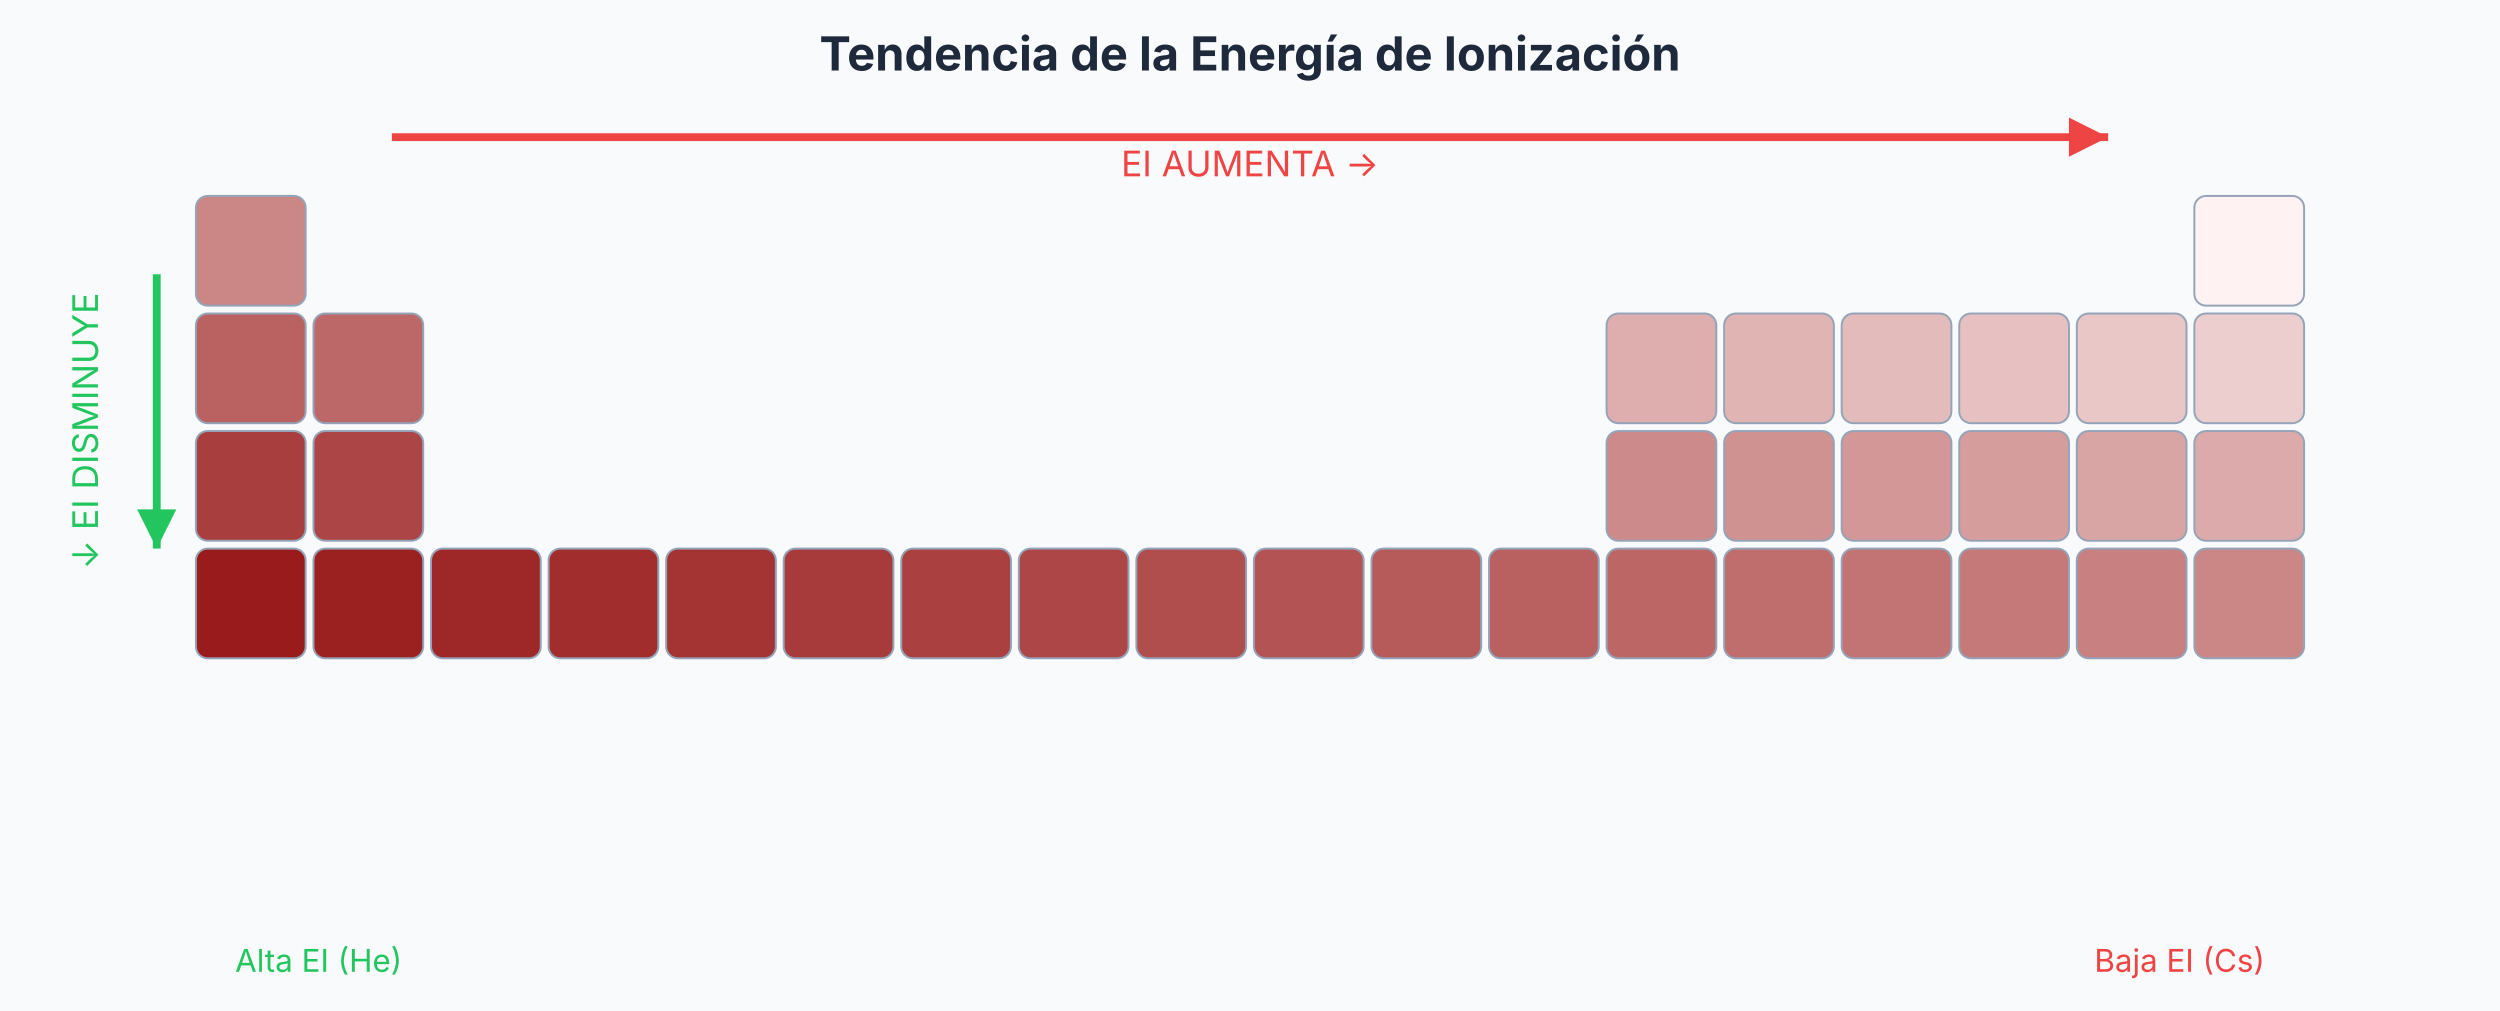
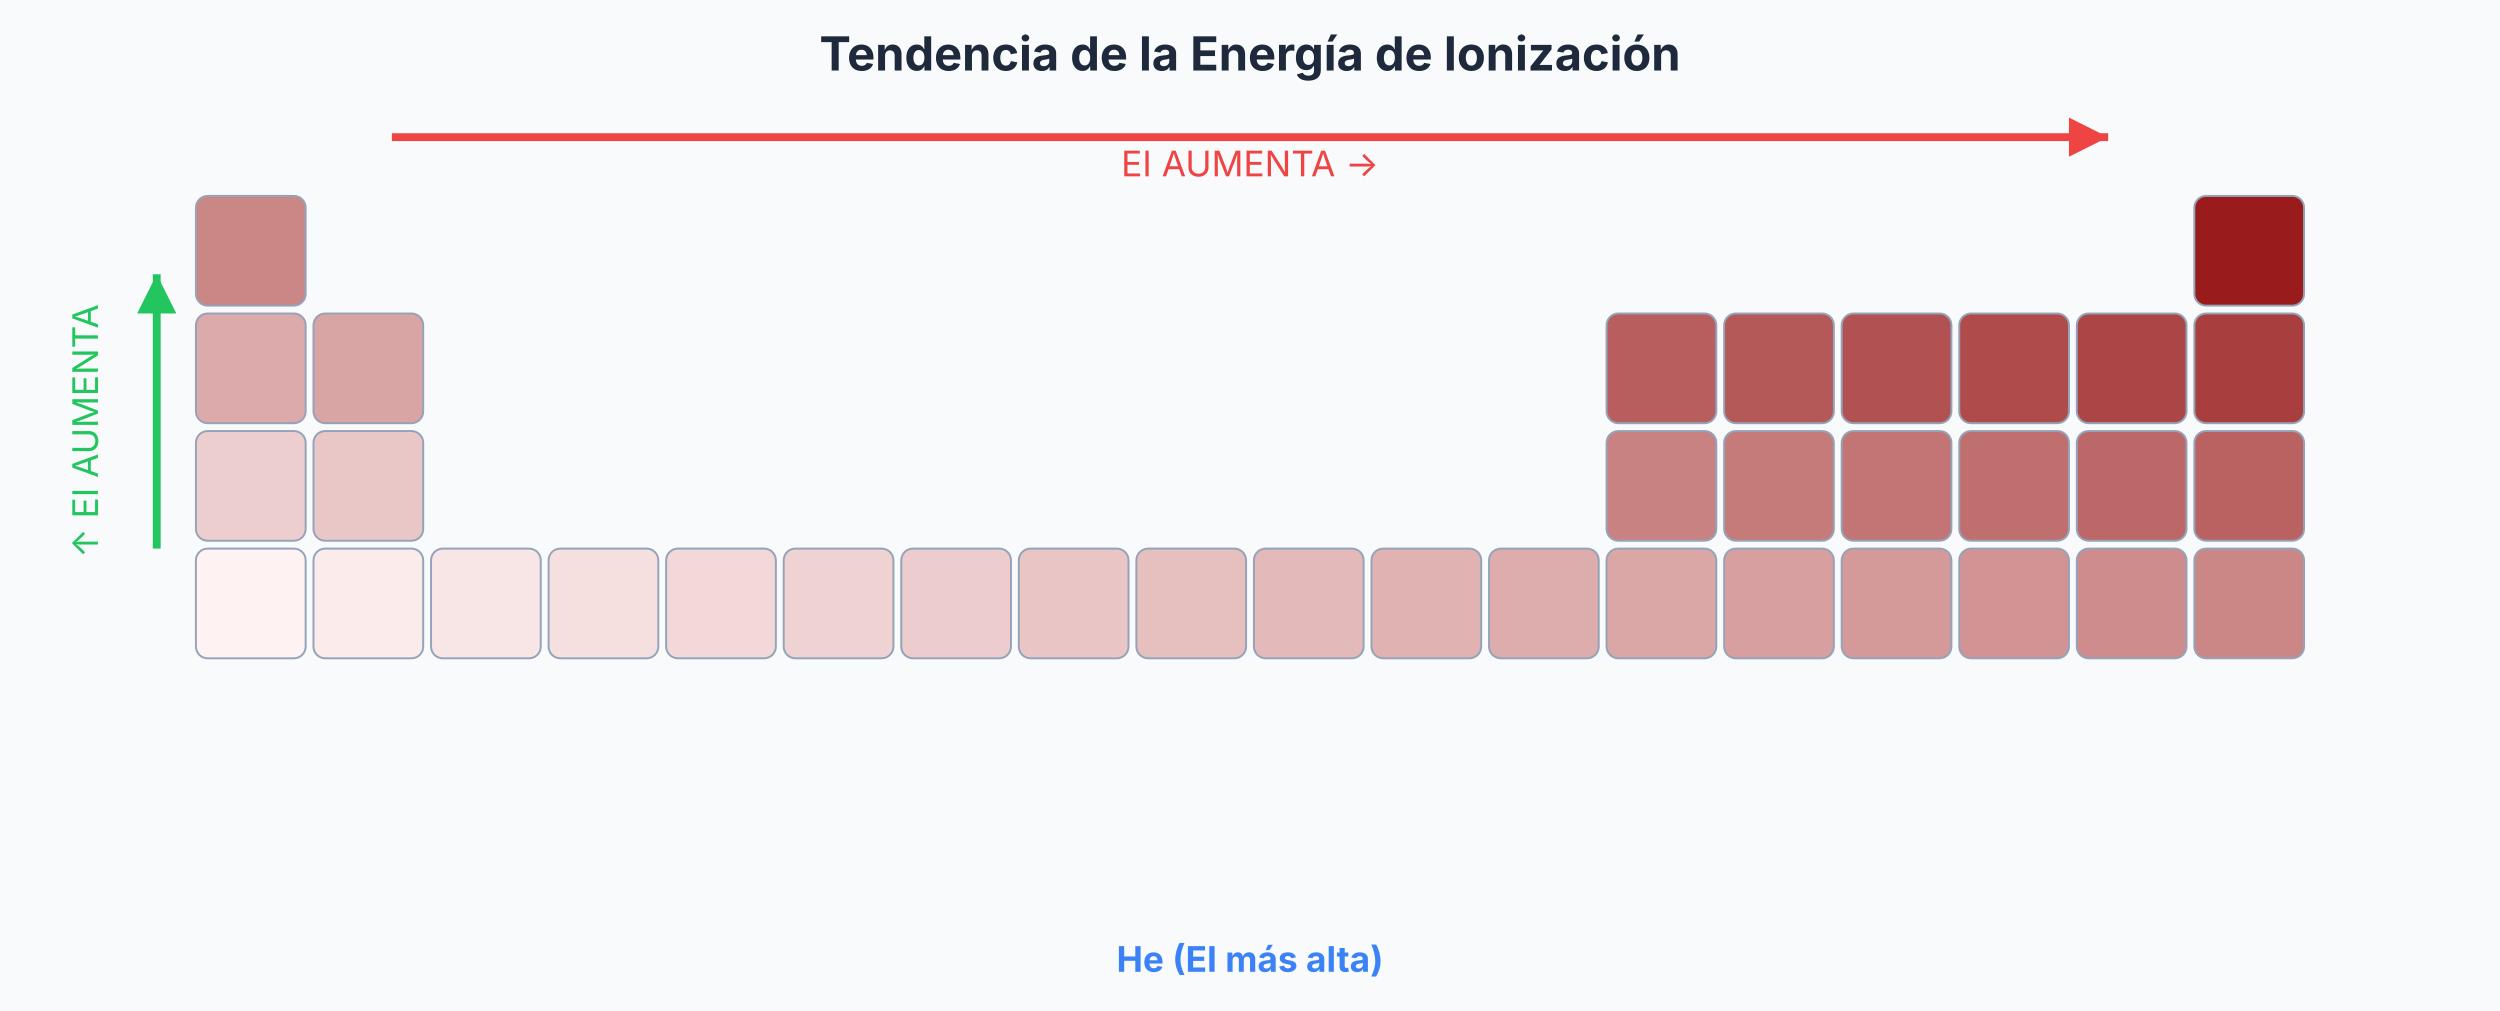
<svg xmlns="http://www.w3.org/2000/svg" viewBox="0 0 638 258">
  <rect width="638" height="258" fill="#f8fafc" />
  <text x="319.0" y="18" font-family="Inter, sans-serif" font-size="12" font-weight="bold" fill="#1e293b" text-anchor="middle">Tendencia de la Energía de Ionización</text>
  <text x="319.0" y="45" font-family="Inter, sans-serif" font-size="9" fill="#ef4444" text-anchor="middle">EI AUMENTA →</text>
  <line x1="100" y1="35" x2="538" y2="35" stroke="#ef4444" stroke-width="2" />
  <polygon points="538,35 528,30 528,40" fill="#ef4444" />
-   <text x="25" y="110.0" font-family="Inter, sans-serif" font-size="9" fill="#22c55e" text-anchor="middle" transform="rotate(-90, 25, 110.0)">↓ EI DISMINUYE</text>
+   <text x="25" y="110.0" font-family="Inter, sans-serif" font-size="9" fill="#22c55e" text-anchor="middle" transform="rotate(-90, 25, 110.0)">↑ EI AUMENTA</text>
  <line x1="40" y1="70" x2="40" y2="140" stroke="#22c55e" stroke-width="2" />
-   <polygon points="40,140 35,130 45,130" fill="#22c55e" />
+   <polygon points="40,70 35,80 45,80" fill="#22c55e" />
  <rect x="50" y="50" width="28" height="28" fill="#cb8686" stroke="#94a3b8" stroke-width="0.5" rx="3" />
-   <rect x="560" y="50" width="28" height="28" fill="#fef2f2" stroke="#94a3b8" stroke-width="0.5" rx="3" />
-   <rect x="50" y="80" width="28" height="28" fill="#ba6262" stroke="#94a3b8" stroke-width="0.5" rx="3" />
-   <rect x="80" y="80" width="28" height="28" fill="#bd6868" stroke="#94a3b8" stroke-width="0.5" rx="3" />
-   <rect x="410" y="80" width="28" height="28" fill="#deaeae" stroke="#94a3b8" stroke-width="0.5" rx="3" />
-   <rect x="440" y="80" width="28" height="28" fill="#e1b4b4" stroke="#94a3b8" stroke-width="0.5" rx="3" />
-   <rect x="470" y="80" width="28" height="28" fill="#e4bbbb" stroke="#94a3b8" stroke-width="0.5" rx="3" />
-   <rect x="500" y="80" width="28" height="28" fill="#e7c1c1" stroke="#94a3b8" stroke-width="0.5" rx="3" />
-   <rect x="530" y="80" width="28" height="28" fill="#eac7c7" stroke="#94a3b8" stroke-width="0.5" rx="3" />
-   <rect x="560" y="80" width="28" height="28" fill="#edcece" stroke="#94a3b8" stroke-width="0.5" rx="3" />
-   <rect x="50" y="110" width="28" height="28" fill="#a93e3e" stroke="#94a3b8" stroke-width="0.5" rx="3" />
-   <rect x="80" y="110" width="28" height="28" fill="#ac4545" stroke="#94a3b8" stroke-width="0.5" rx="3" />
-   <rect x="410" y="110" width="28" height="28" fill="#cd8a8a" stroke="#94a3b8" stroke-width="0.5" rx="3" />
-   <rect x="440" y="110" width="28" height="28" fill="#d09191" stroke="#94a3b8" stroke-width="0.5" rx="3" />
-   <rect x="470" y="110" width="28" height="28" fill="#d39797" stroke="#94a3b8" stroke-width="0.5" rx="3" />
-   <rect x="500" y="110" width="28" height="28" fill="#d69d9d" stroke="#94a3b8" stroke-width="0.5" rx="3" />
-   <rect x="530" y="110" width="28" height="28" fill="#d9a4a4" stroke="#94a3b8" stroke-width="0.5" rx="3" />
-   <rect x="560" y="110" width="28" height="28" fill="#dcaaaa" stroke="#94a3b8" stroke-width="0.5" rx="3" />
-   <rect x="50" y="140" width="28" height="28" fill="#991b1b" stroke="#94a3b8" stroke-width="0.5" rx="3" />
-   <rect x="80" y="140" width="28" height="28" fill="#9b2121" stroke="#94a3b8" stroke-width="0.5" rx="3" />
-   <rect x="110" y="140" width="28" height="28" fill="#9e2727" stroke="#94a3b8" stroke-width="0.5" rx="3" />
-   <rect x="140" y="140" width="28" height="28" fill="#a12d2d" stroke="#94a3b8" stroke-width="0.5" rx="3" />
-   <rect x="170" y="140" width="28" height="28" fill="#a43434" stroke="#94a3b8" stroke-width="0.5" rx="3" />
-   <rect x="200" y="140" width="28" height="28" fill="#a73a3a" stroke="#94a3b8" stroke-width="0.5" rx="3" />
-   <rect x="230" y="140" width="28" height="28" fill="#aa4040" stroke="#94a3b8" stroke-width="0.5" rx="3" />
-   <rect x="260" y="140" width="28" height="28" fill="#ad4747" stroke="#94a3b8" stroke-width="0.5" rx="3" />
-   <rect x="290" y="140" width="28" height="28" fill="#b04d4d" stroke="#94a3b8" stroke-width="0.5" rx="3" />
-   <rect x="320" y="140" width="28" height="28" fill="#b35353" stroke="#94a3b8" stroke-width="0.5" rx="3" />
-   <rect x="350" y="140" width="28" height="28" fill="#b65a5a" stroke="#94a3b8" stroke-width="0.5" rx="3" />
-   <rect x="380" y="140" width="28" height="28" fill="#b96060" stroke="#94a3b8" stroke-width="0.5" rx="3" />
-   <rect x="410" y="140" width="28" height="28" fill="#bc6666" stroke="#94a3b8" stroke-width="0.5" rx="3" />
-   <rect x="440" y="140" width="28" height="28" fill="#bf6d6d" stroke="#94a3b8" stroke-width="0.5" rx="3" />
-   <rect x="470" y="140" width="28" height="28" fill="#c27373" stroke="#94a3b8" stroke-width="0.5" rx="3" />
-   <rect x="500" y="140" width="28" height="28" fill="#c57979" stroke="#94a3b8" stroke-width="0.5" rx="3" />
-   <rect x="530" y="140" width="28" height="28" fill="#c88080" stroke="#94a3b8" stroke-width="0.5" rx="3" />
+   <rect x="560" y="50" width="28" height="28" fill="#991b1b" stroke="#94a3b8" stroke-width="0.5" rx="3" />
+   <rect x="50" y="80" width="28" height="28" fill="#dcaaaa" stroke="#94a3b8" stroke-width="0.5" rx="3" />
+   <rect x="80" y="80" width="28" height="28" fill="#d9a4a4" stroke="#94a3b8" stroke-width="0.5" rx="3" />
+   <rect x="410" y="80" width="28" height="28" fill="#b85e5e" stroke="#94a3b8" stroke-width="0.5" rx="3" />
+   <rect x="440" y="80" width="28" height="28" fill="#b55858" stroke="#94a3b8" stroke-width="0.5" rx="3" />
+   <rect x="470" y="80" width="28" height="28" fill="#b25151" stroke="#94a3b8" stroke-width="0.5" rx="3" />
+   <rect x="500" y="80" width="28" height="28" fill="#af4b4b" stroke="#94a3b8" stroke-width="0.5" rx="3" />
+   <rect x="530" y="80" width="28" height="28" fill="#ac4545" stroke="#94a3b8" stroke-width="0.5" rx="3" />
+   <rect x="560" y="80" width="28" height="28" fill="#a93e3e" stroke="#94a3b8" stroke-width="0.5" rx="3" />
+   <rect x="50" y="110" width="28" height="28" fill="#edcece" stroke="#94a3b8" stroke-width="0.5" rx="3" />
+   <rect x="80" y="110" width="28" height="28" fill="#eac7c7" stroke="#94a3b8" stroke-width="0.5" rx="3" />
+   <rect x="410" y="110" width="28" height="28" fill="#c98282" stroke="#94a3b8" stroke-width="0.5" rx="3" />
+   <rect x="440" y="110" width="28" height="28" fill="#c67b7b" stroke="#94a3b8" stroke-width="0.5" rx="3" />
+   <rect x="470" y="110" width="28" height="28" fill="#c37575" stroke="#94a3b8" stroke-width="0.5" rx="3" />
+   <rect x="500" y="110" width="28" height="28" fill="#c06f6f" stroke="#94a3b8" stroke-width="0.5" rx="3" />
+   <rect x="530" y="110" width="28" height="28" fill="#bd6868" stroke="#94a3b8" stroke-width="0.5" rx="3" />
+   <rect x="560" y="110" width="28" height="28" fill="#ba6262" stroke="#94a3b8" stroke-width="0.5" rx="3" />
+   <rect x="50" y="140" width="28" height="28" fill="#fef2f2" stroke="#94a3b8" stroke-width="0.5" rx="3" />
+   <rect x="80" y="140" width="28" height="28" fill="#fbebeb" stroke="#94a3b8" stroke-width="0.5" rx="3" />
+   <rect x="110" y="140" width="28" height="28" fill="#f8e5e5" stroke="#94a3b8" stroke-width="0.5" rx="3" />
+   <rect x="140" y="140" width="28" height="28" fill="#f5dfdf" stroke="#94a3b8" stroke-width="0.5" rx="3" />
+   <rect x="170" y="140" width="28" height="28" fill="#f2d8d8" stroke="#94a3b8" stroke-width="0.5" rx="3" />
+   <rect x="200" y="140" width="28" height="28" fill="#efd2d2" stroke="#94a3b8" stroke-width="0.5" rx="3" />
+   <rect x="230" y="140" width="28" height="28" fill="#eccccc" stroke="#94a3b8" stroke-width="0.5" rx="3" />
+   <rect x="260" y="140" width="28" height="28" fill="#e9c5c5" stroke="#94a3b8" stroke-width="0.5" rx="3" />
+   <rect x="290" y="140" width="28" height="28" fill="#e6bfbf" stroke="#94a3b8" stroke-width="0.5" rx="3" />
+   <rect x="320" y="140" width="28" height="28" fill="#e3b9b9" stroke="#94a3b8" stroke-width="0.5" rx="3" />
+   <rect x="350" y="140" width="28" height="28" fill="#e0b2b2" stroke="#94a3b8" stroke-width="0.5" rx="3" />
+   <rect x="380" y="140" width="28" height="28" fill="#ddacac" stroke="#94a3b8" stroke-width="0.5" rx="3" />
+   <rect x="410" y="140" width="28" height="28" fill="#daa6a6" stroke="#94a3b8" stroke-width="0.5" rx="3" />
+   <rect x="440" y="140" width="28" height="28" fill="#d79f9f" stroke="#94a3b8" stroke-width="0.5" rx="3" />
+   <rect x="470" y="140" width="28" height="28" fill="#d49999" stroke="#94a3b8" stroke-width="0.5" rx="3" />
+   <rect x="500" y="140" width="28" height="28" fill="#d19393" stroke="#94a3b8" stroke-width="0.5" rx="3" />
+   <rect x="530" y="140" width="28" height="28" fill="#ce8c8c" stroke="#94a3b8" stroke-width="0.5" rx="3" />
  <rect x="560" y="140" width="28" height="28" fill="#cb8686" stroke="#94a3b8" stroke-width="0.5" rx="3" />
-   <text x="60" y="248" font-family="Inter, sans-serif" font-size="8" fill="#22c55e">Alta EI (He)</text>
-   <text x="578" y="248" font-family="Inter, sans-serif" font-size="8" fill="#ef4444" text-anchor="end">Baja EI (Cs)</text>
+   <text x="319.0" y="248" font-family="Inter, sans-serif" font-size="9" font-weight="bold" fill="#3b82f6" text-anchor="middle">He (EI más alta)</text>
</svg>
